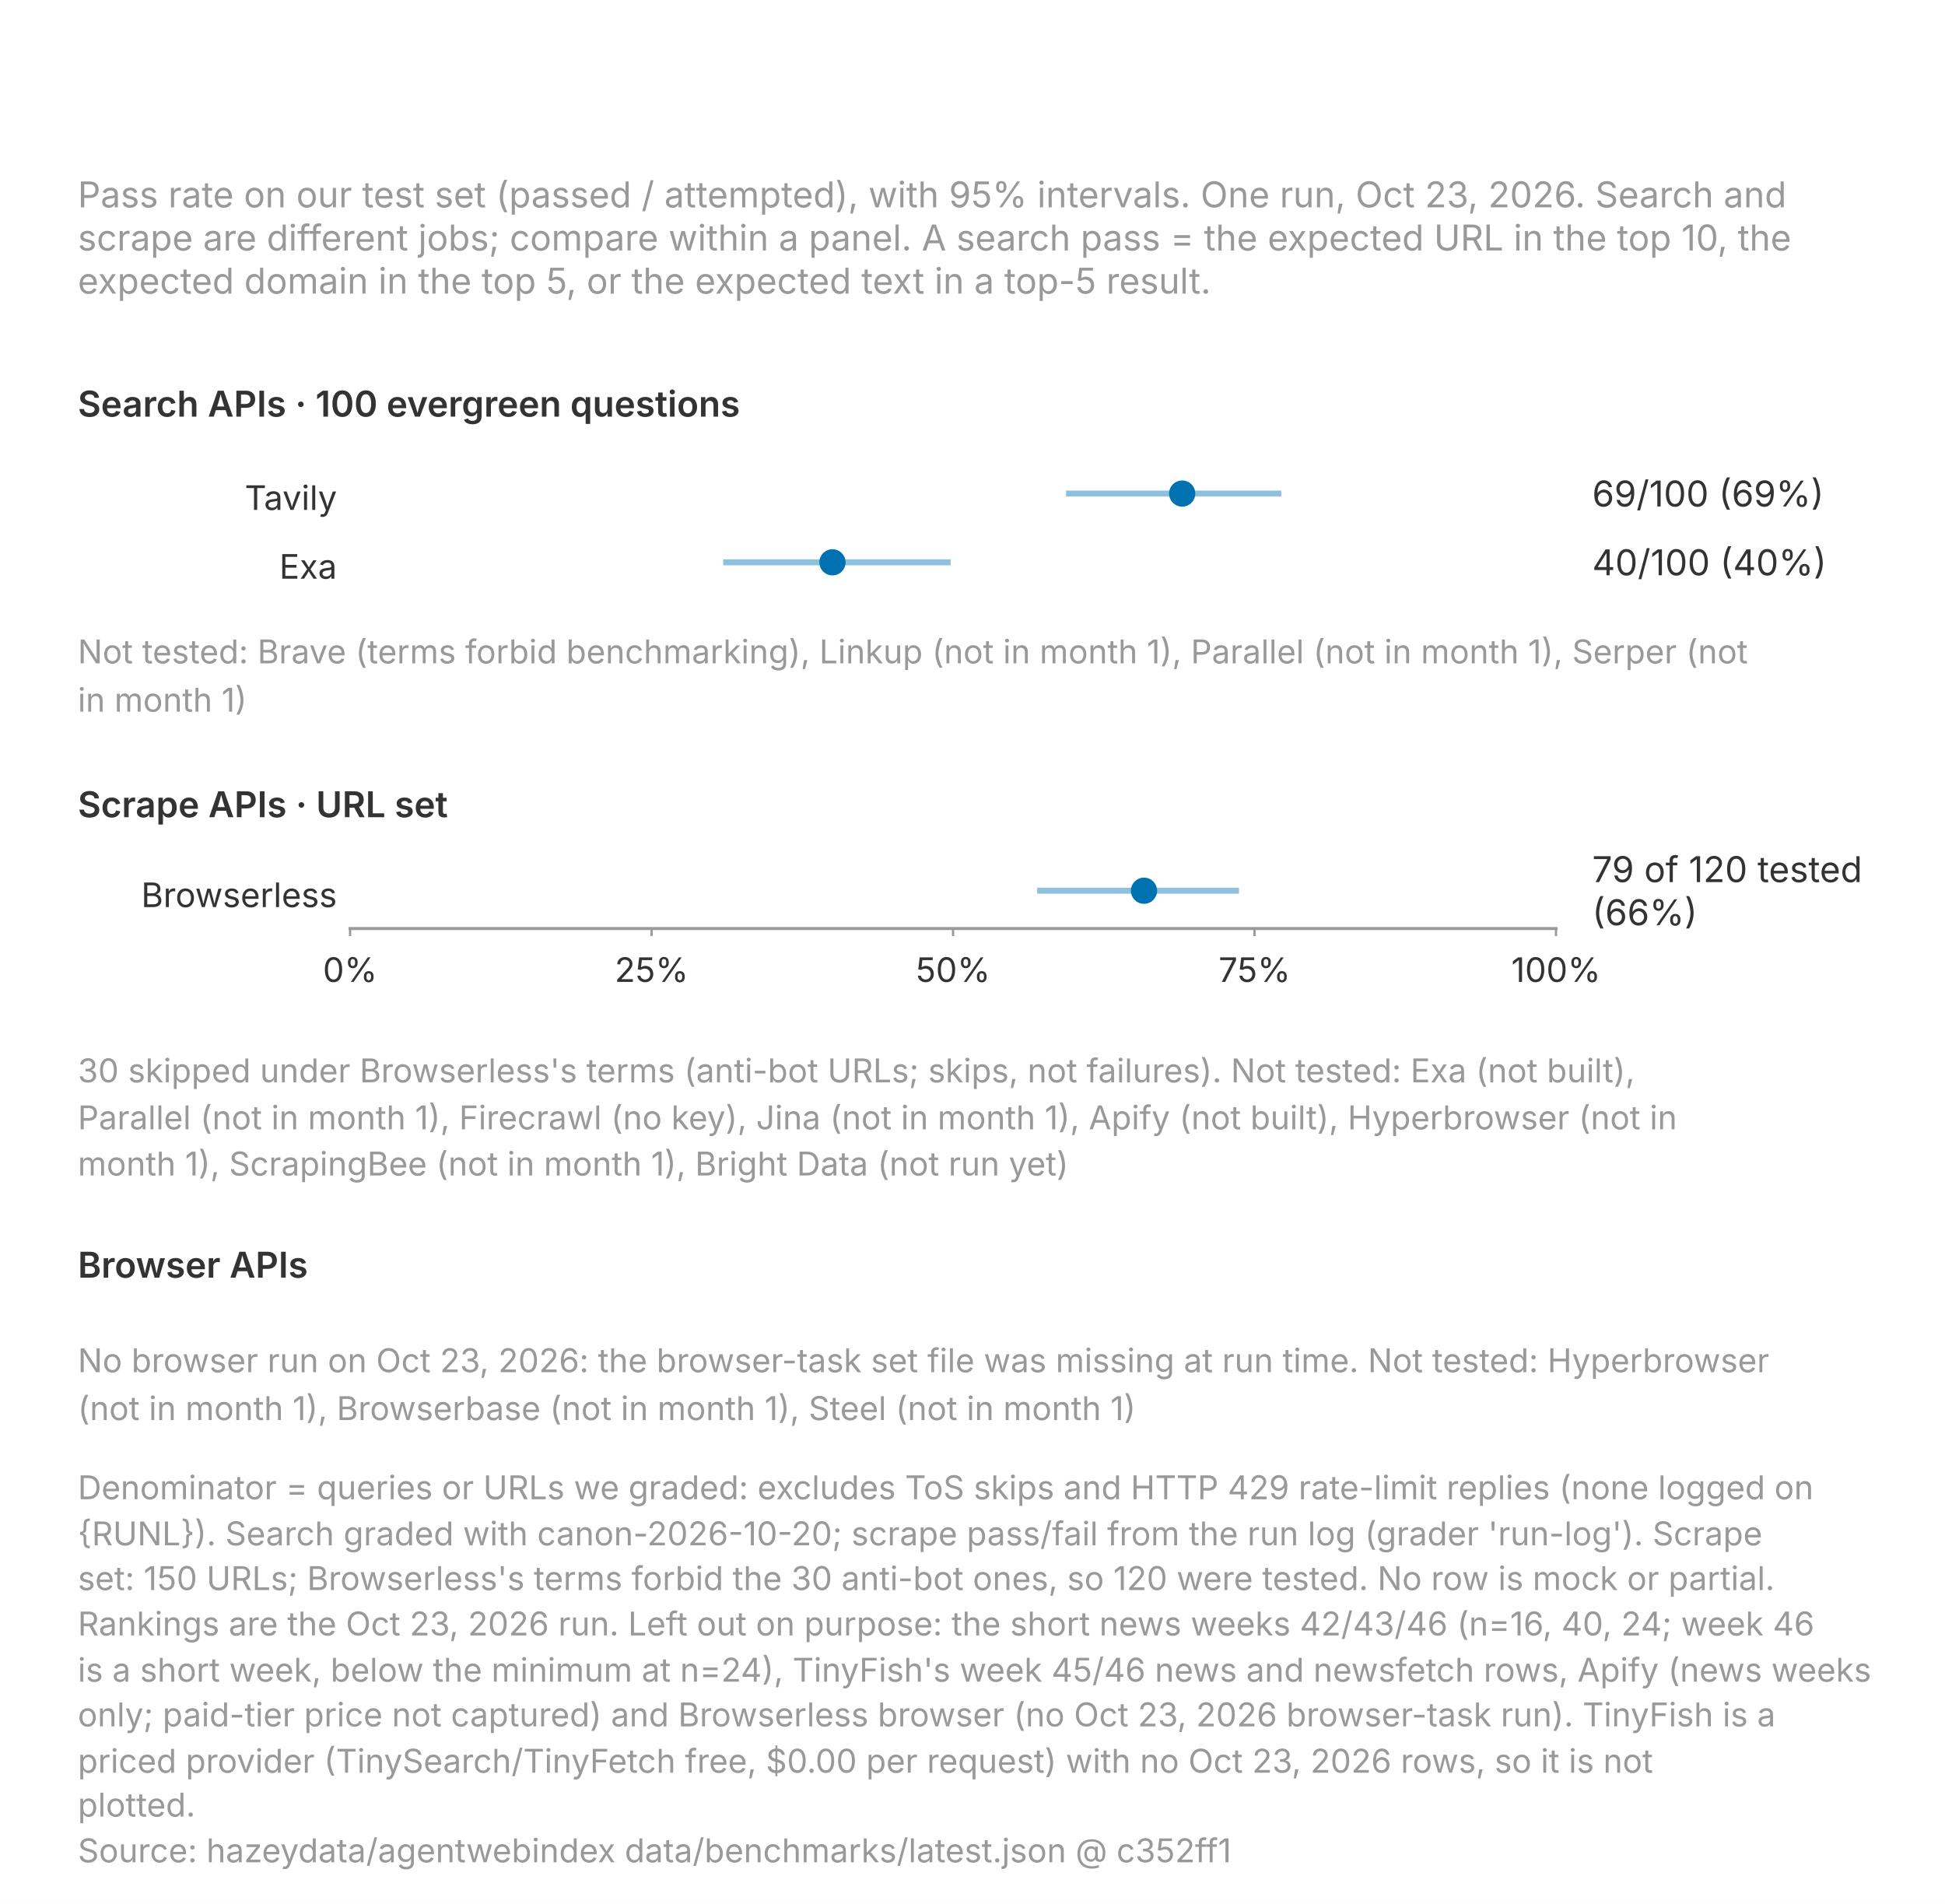
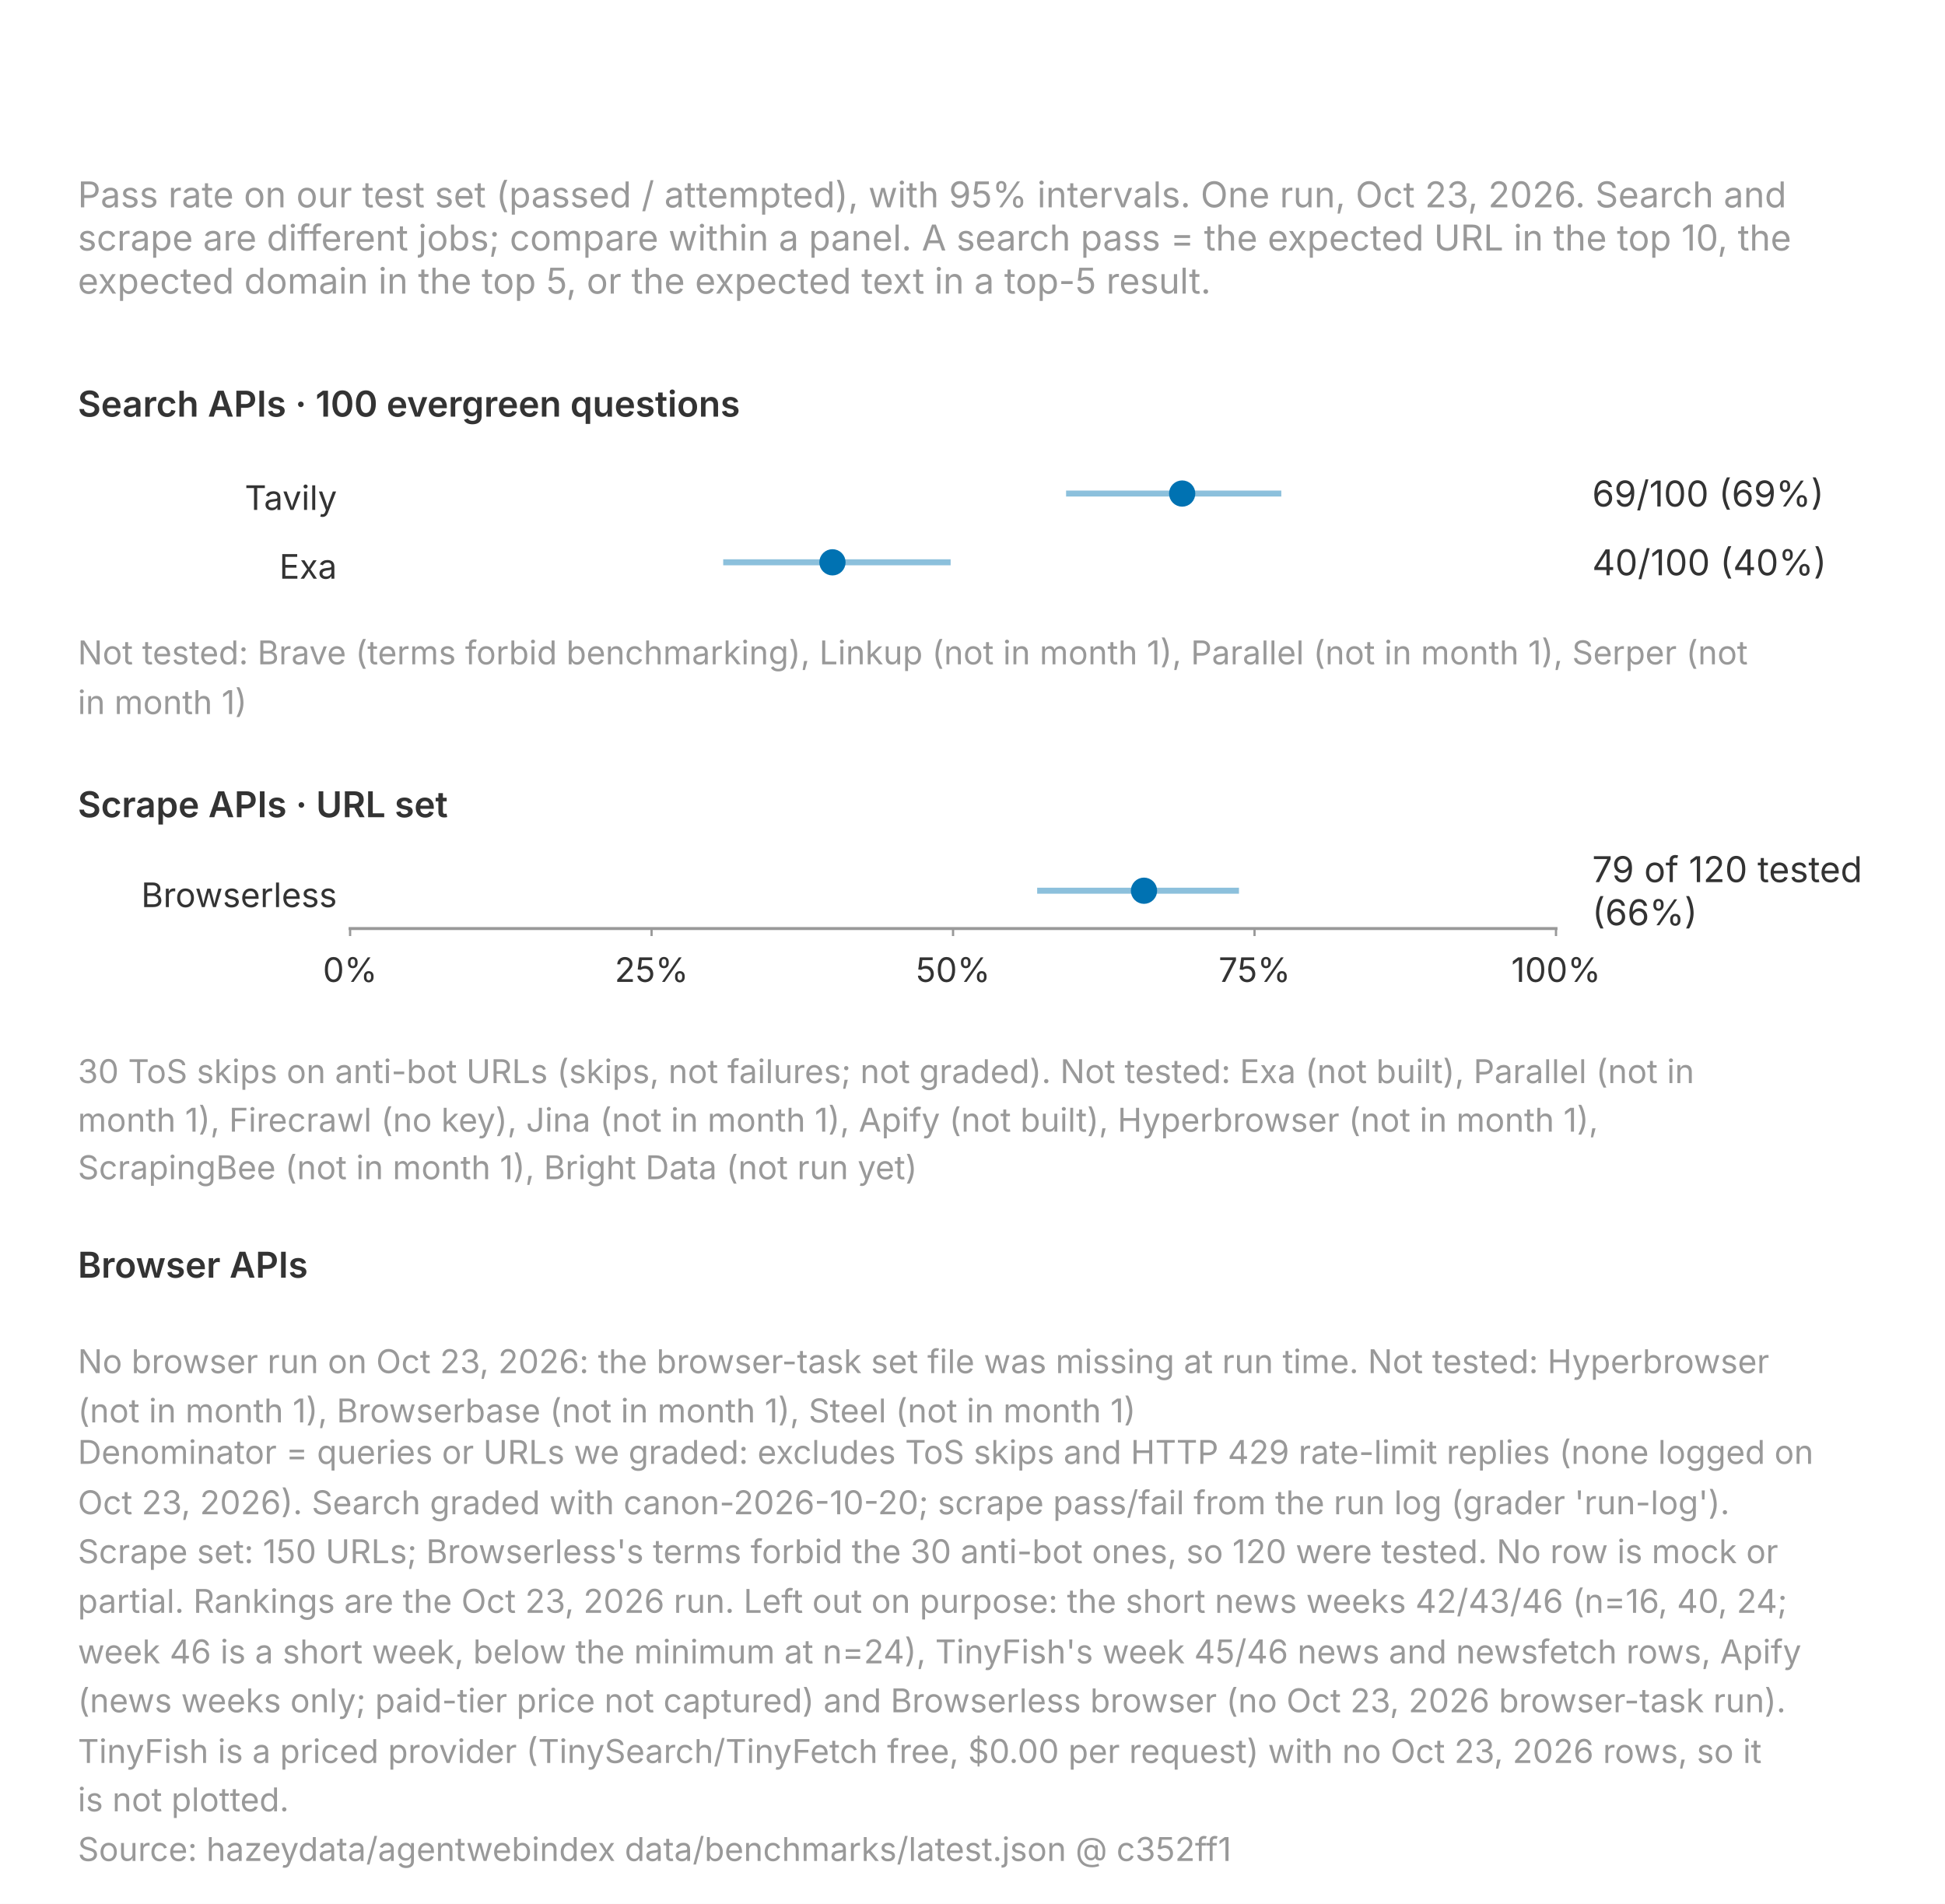
<svg xmlns="http://www.w3.org/2000/svg" xmlns:xlink="http://www.w3.org/1999/xlink" role="img" aria-label="Tavily passed 69% of our 100 evergreen checks, Exa 40%; Browserless passed 66% of 120 scrape checks" width="518.4pt" height="507.364pt" viewBox="0 0 518.4 507.364" version="1.1">
  <defs>
    <style type="text/css">*{stroke-linejoin: round; stroke-linecap: butt}</style>
  </defs>
  <g id="figure_1">
    <g id="patch_1">
      <path d="M 0 507.364  L 518.4 507.364  L 518.4 0  L 0 0  z " style="fill: #ffffff" />
    </g>
    <g id="axes_1">
      <g id="patch_2">
        <path d="M 93.312 160.852  L 414.72 160.852  L 414.72 120.532  L 93.312 120.532  z " style="fill: #ffffff" />
      </g>
      <g id="matplotlib.axis_1">
        <g id="xtick_1">
          <g id="line2d_1" />
        </g>
        <g id="xtick_2">
          <g id="line2d_2" />
        </g>
        <g id="xtick_3">
          <g id="line2d_3" />
        </g>
        <g id="xtick_4">
          <g id="line2d_4" />
        </g>
        <g id="xtick_5">
          <g id="line2d_5" />
        </g>
      </g>
      <g id="matplotlib.axis_2">
        <g id="ytick_1">
          <g id="line2d_6" />
          <g id="text_1">
            <text style="font-size: 9px; font-family: 'Inter', sans-serif; text-anchor: end; fill: #333333" x="89.812" y="154.216" transform="rotate(-0 89.812 154.2155)">Exa</text>
          </g>
        </g>
        <g id="ytick_2">
          <g id="line2d_7" />
          <g id="text_2">
            <text style="font-size: 9px; font-family: 'Inter', sans-serif; text-anchor: end; fill: #333333" x="89.812" y="135.888" transform="rotate(-0 89.812 135.8882)">Tavily</text>
          </g>
        </g>
      </g>
      <g id="wilson-ci">
-         <path d="M 284.144 131.529  L 341.505 131.529  " clip-path="url(#pc8e49aef70)" style="fill: none; stroke: #8cc0dc; stroke-width: 1.6" />
+         <path d="M 284.144 131.529  L 341.505 131.529  " clip-path="url(#p028ceb6cd4)" style="fill: none; stroke: #8cc0dc; stroke-width: 1.6" />
      </g>
      <g id="wilson-ci">
-         <path d="M 192.756 149.856  L 253.373 149.856  " clip-path="url(#pc8e49aef70)" style="fill: none; stroke: #8cc0dc; stroke-width: 1.6" />
+         <path d="M 192.756 149.856  L 253.373 149.856  " clip-path="url(#p028ceb6cd4)" style="fill: none; stroke: #8cc0dc; stroke-width: 1.6" />
      </g>
      <g id="line2d_8">
        <defs>
-           <path id="m4be2cff681" d="M 0 3  C 0.796 3 1.559 2.684 2.121 2.121  C 2.684 1.559 3 0.796 3 0  C 3 -0.796 2.684 -1.559 2.121 -2.121  C 1.559 -2.684 0.796 -3 0 -3  C -0.796 -3 -1.559 -2.684 -2.121 -2.121  C -2.684 -1.559 -3 -0.796 -3 0  C -3 0.796 -2.684 1.559 -2.121 2.121  C -1.559 2.684 -0.796 3 0 3  z " style="stroke: #0072b2" />
+           <path id="me335a53514" d="M 0 3  C 0.796 3 1.559 2.684 2.121 2.121  C 2.684 1.559 3 0.796 3 0  C 3 -0.796 2.684 -1.559 2.121 -2.121  C 1.559 -2.684 0.796 -3 0 -3  C -0.796 -3 -1.559 -2.684 -2.121 -2.121  C -2.684 -1.559 -3 -0.796 -3 0  C -3 0.796 -2.684 1.559 -2.121 2.121  C -1.559 2.684 -0.796 3 0 3  z " style="stroke: #0072b2" />
        </defs>
-         <g clip-path="url(#pc8e49aef70)">
-           <use xlink:href="#m4be2cff681" x="315.084" y="131.529" style="fill: #0072b2; stroke: #0072b2" />
+         <g clip-path="url(#p028ceb6cd4)">
+           <use xlink:href="#me335a53514" x="315.084" y="131.529" style="fill: #0072b2; stroke: #0072b2" />
        </g>
      </g>
      <g id="text_3">
        <text style="font-size: 9.5px; font-family: 'Inter', sans-serif; text-anchor: start; fill: #333333" x="424.362" y="134.985" transform="rotate(-0 424.3622 134.9847)">69/100 (69%)</text>
      </g>
      <g id="line2d_9">
-         <g clip-path="url(#pc8e49aef70)">
-           <use xlink:href="#m4be2cff681" x="221.875" y="149.856" style="fill: #0072b2; stroke: #0072b2" />
+         <g clip-path="url(#p028ceb6cd4)">
+           <use xlink:href="#me335a53514" x="221.875" y="149.856" style="fill: #0072b2; stroke: #0072b2" />
        </g>
      </g>
      <g id="text_4">
        <text style="font-size: 9.5px; font-family: 'Inter', sans-serif; text-anchor: start; fill: #333333" x="424.362" y="153.312" transform="rotate(-0 424.3622 153.3119)">40/100 (40%)</text>
      </g>
    </g>
    <g id="axes_2">
      <g id="patch_3">
        <path d="M 93.312 247.455  L 414.72 247.455  L 414.72 227.295  L 93.312 227.295  z " style="fill: #ffffff" />
      </g>
      <g id="matplotlib.axis_3">
        <g id="xtick_6">
          <g id="line2d_10">
            <defs>
-               <path id="m56d0b44ca7" d="M 0 0  L 0 2  " style="stroke: #999999; stroke-width: 0.6" />
+               <path id="m76393abd0a" d="M 0 0  L 0 2  " style="stroke: #999999; stroke-width: 0.6" />
            </defs>
            <g>
-               <use xlink:href="#m56d0b44ca7" x="93.312" y="247.455" style="fill: #999999; stroke: #999999; stroke-width: 0.6" />
+               <use xlink:href="#m76393abd0a" x="93.312" y="247.455" style="fill: #999999; stroke: #999999; stroke-width: 0.6" />
            </g>
          </g>
          <g id="text_5">
            <text style="font-size: 9px; font-family: 'Inter', sans-serif; text-anchor: middle; fill: #333333" x="93.312" y="261.674" transform="rotate(-0 93.312 261.6737)">0%</text>
          </g>
        </g>
        <g id="xtick_7">
          <g id="line2d_11">
            <g>
-               <use xlink:href="#m56d0b44ca7" x="173.664" y="247.455" style="fill: #999999; stroke: #999999; stroke-width: 0.6" />
+               <use xlink:href="#m76393abd0a" x="173.664" y="247.455" style="fill: #999999; stroke: #999999; stroke-width: 0.6" />
            </g>
          </g>
          <g id="text_6">
            <text style="font-size: 9px; font-family: 'Inter', sans-serif; text-anchor: middle; fill: #333333" x="173.664" y="261.674" transform="rotate(-0 173.664 261.6737)">25%</text>
          </g>
        </g>
        <g id="xtick_8">
          <g id="line2d_12">
            <g>
-               <use xlink:href="#m56d0b44ca7" x="254.016" y="247.455" style="fill: #999999; stroke: #999999; stroke-width: 0.6" />
+               <use xlink:href="#m76393abd0a" x="254.016" y="247.455" style="fill: #999999; stroke: #999999; stroke-width: 0.6" />
            </g>
          </g>
          <g id="text_7">
            <text style="font-size: 9px; font-family: 'Inter', sans-serif; text-anchor: middle; fill: #333333" x="254.016" y="261.674" transform="rotate(-0 254.016 261.6737)">50%</text>
          </g>
        </g>
        <g id="xtick_9">
          <g id="line2d_13">
            <g>
-               <use xlink:href="#m56d0b44ca7" x="334.368" y="247.455" style="fill: #999999; stroke: #999999; stroke-width: 0.6" />
+               <use xlink:href="#m76393abd0a" x="334.368" y="247.455" style="fill: #999999; stroke: #999999; stroke-width: 0.6" />
            </g>
          </g>
          <g id="text_8">
            <text style="font-size: 9px; font-family: 'Inter', sans-serif; text-anchor: middle; fill: #333333" x="334.368" y="261.674" transform="rotate(-0 334.368 261.6737)">75%</text>
          </g>
        </g>
        <g id="xtick_10">
          <g id="line2d_14">
            <g>
-               <use xlink:href="#m56d0b44ca7" x="414.72" y="247.455" style="fill: #999999; stroke: #999999; stroke-width: 0.6" />
+               <use xlink:href="#m76393abd0a" x="414.72" y="247.455" style="fill: #999999; stroke: #999999; stroke-width: 0.6" />
            </g>
          </g>
          <g id="text_9">
            <text style="font-size: 9px; font-family: 'Inter', sans-serif; text-anchor: middle; fill: #333333" x="414.72" y="261.674" transform="rotate(-0 414.72 261.6737)">100%</text>
          </g>
        </g>
      </g>
      <g id="matplotlib.axis_4">
        <g id="ytick_3">
          <g id="line2d_15" />
          <g id="text_10">
            <text style="font-size: 9px; font-family: 'Inter', sans-serif; text-anchor: end; fill: #333333" x="89.812" y="241.734" transform="rotate(-0 89.812 241.7344)">Browserless</text>
          </g>
        </g>
      </g>
      <g id="wilson-ci">
-         <path d="M 276.433 237.375  L 330.221 237.375  " clip-path="url(#p21bc166fff)" style="fill: none; stroke: #8cc0dc; stroke-width: 1.6" />
+         <path d="M 276.433 237.375  L 330.221 237.375  " clip-path="url(#p67cda0fc07)" style="fill: none; stroke: #8cc0dc; stroke-width: 1.6" />
      </g>
      <g id="patch_4">
        <path d="M 93.312 247.455  L 414.72 247.455  " style="fill: none; stroke: #999999; stroke-width: 0.8; stroke-linejoin: miter; stroke-linecap: square" />
      </g>
      <g id="line2d_16">
-         <g clip-path="url(#p21bc166fff)">
-           <use xlink:href="#m4be2cff681" x="304.906" y="237.375" style="fill: #0072b2; stroke: #0072b2" />
+         <g clip-path="url(#p67cda0fc07)">
+           <use xlink:href="#me335a53514" x="304.906" y="237.375" style="fill: #0072b2; stroke: #0072b2" />
        </g>
      </g>
      <g id="text_11">
        <text style="font-size: 9.5px; font-family: 'Inter', sans-serif; fill: #333333" transform="translate(424.3622 235.0835)">79 of 120 tested</text>
        <text style="font-size: 9.5px; font-family: 'Inter', sans-serif; fill: #333333" transform="translate(424.3622 246.5781)">(66%)</text>
      </g>
    </g>
    <g id="text_13">
      <text style="font-size: 9.5px; font-family: 'Inter', sans-serif; fill: #999999" transform="translate(20.736 55.26062)">Pass rate on our test set (passed / attempted), with 95% intervals. One run, Oct 23, 2026. Search and</text>
      <text style="font-size: 9.5px; font-family: 'Inter', sans-serif; fill: #999999" transform="translate(20.736 66.75525)">scrape are different jobs; compare within a panel. A search pass = the expected URL in the top 10, the</text>
      <text style="font-size: 9.5px; font-family: 'Inter', sans-serif; fill: #999999" transform="translate(20.736 78.24988)">expected domain in the top 5, or the expected text in a top-5 result.</text>
    </g>
    <g id="text_14">
      <text style="font-weight: 600; font-size: 9.5px; font-family: 'Inter', sans-serif; text-anchor: start; fill: #333333" x="20.736" y="111.028" transform="rotate(-0 20.736 111.0283)">Search APIs · 100 evergreen questions</text>
    </g>
    <g id="text_15">
-       <text style="font-size: 8.75px; font-family: 'Inter', sans-serif; fill: #999999" transform="translate(20.736 176.7826)">Not tested: Brave (terms forbid benchmarking), Linkup (not in month 1), Parallel (not in month 1), Serper (not</text>
-       <text style="font-size: 8.75px; font-family: 'Inter', sans-serif; fill: #999999" transform="translate(20.736 189.6574)">in month 1)</text>
+       <text style="font-size: 8.75px; font-family: 'Inter', sans-serif; fill: #999999" transform="translate(20.736 177.0394)">Not tested: Brave (terms forbid benchmarking), Linkup (not in month 1), Parallel (not in month 1), Serper (not</text>
+       <text style="font-size: 8.75px; font-family: 'Inter', sans-serif; fill: #999999" transform="translate(20.736 190.2929)">in month 1)</text>
    </g>
    <g id="text_16">
      <text style="font-weight: 600; font-size: 9.5px; font-family: 'Inter', sans-serif; text-anchor: start; fill: #333333" x="20.736" y="217.791" transform="rotate(-0 20.736 217.7908)">Scrape APIs · URL set</text>
    </g>
    <g id="text_17">
-       <text style="font-size: 8.75px; font-family: 'Inter', sans-serif; fill: #999999" transform="translate(20.736 288.4397)">30 skipped under Browserless's terms (anti-bot URLs; skips, not failures). Not tested: Exa (not built),</text>
-       <text style="font-size: 8.75px; font-family: 'Inter', sans-serif; fill: #999999" transform="translate(20.736 300.9599)">Parallel (not in month 1), Firecrawl (no key), Jina (not in month 1), Apify (not built), Hyperbrowser (not in</text>
-       <text style="font-size: 8.75px; font-family: 'Inter', sans-serif; fill: #999999" transform="translate(20.736 313.2683)">month 1), ScrapingBee (not in month 1), Bright Data (not run yet)</text>
+       <text style="font-size: 8.75px; font-family: 'Inter', sans-serif; fill: #999999" transform="translate(20.736 288.6409)">30 ToS skips on anti-bot URLs (skips, not failures; not graded). Not tested: Exa (not built), Parallel (not in</text>
+       <text style="font-size: 8.75px; font-family: 'Inter', sans-serif; fill: #999999" transform="translate(20.736 301.5806)">month 1), Firecrawl (no key), Jina (not in month 1), Apify (not built), Hyperbrowser (not in month 1),</text>
+       <text style="font-size: 8.75px; font-family: 'Inter', sans-serif; fill: #999999" transform="translate(20.736 314.251)">ScrapingBee (not in month 1), Bright Data (not run yet)</text>
    </g>
    <g id="text_18">
      <text style="font-weight: 600; font-size: 9.5px; font-family: 'Inter', sans-serif; text-anchor: start; fill: #333333" x="20.736" y="340.495" transform="rotate(-0 20.736 340.4946)">Browser APIs</text>
    </g>
    <g id="text_19">
-       <text style="font-size: 8.75px; font-family: 'Inter', sans-serif; fill: #999999" transform="translate(20.736 365.6898)">No browser run on Oct 23, 2026: the browser-task set file was missing at run time. Not tested: Hyperbrowser</text>
-       <text style="font-size: 8.75px; font-family: 'Inter', sans-serif; fill: #999999" transform="translate(20.736 378.4424)">(not in month 1), Browserbase (not in month 1), Steel (not in month 1)</text>
+       <text style="font-size: 8.75px; font-family: 'Inter', sans-serif; fill: #999999" transform="translate(20.736 365.9395)">No browser run on Oct 23, 2026: the browser-task set file was missing at run time. Not tested: Hyperbrowser</text>
+       <text style="font-size: 8.75px; font-family: 'Inter', sans-serif; fill: #999999" transform="translate(20.736 379.0673)">(not in month 1), Browserbase (not in month 1), Steel (not in month 1)</text>
    </g>
    <g id="text_20">
-       <text style="font-size: 8.75px; font-family: 'Inter', sans-serif; fill: #999999" transform="translate(20.736 399.5421)">Denominator = queries or URLs we graded: excludes ToS skips and HTTP 429 rate-limit replies (none logged on</text>
-       <text style="font-size: 8.75px; font-family: 'Inter', sans-serif; fill: #999999" transform="translate(20.736 411.8254)">{RUNL}). Search graded with canon-2026-10-20; scrape pass/fail from the run log (grader 'run-log'). Scrape</text>
-       <text style="font-size: 8.75px; font-family: 'Inter', sans-serif; fill: #999999" transform="translate(20.736 423.7469)">set: 150 URLs; Browserless's terms forbid the 30 anti-bot ones, so 120 were tested. No row is mock or partial.</text>
-       <text style="font-size: 8.75px; font-family: 'Inter', sans-serif; fill: #999999" transform="translate(20.736 435.8409)">Rankings are the Oct 23, 2026 run. Left out on purpose: the short news weeks 42/43/46 (n=16, 40, 24; week 46</text>
-       <text style="font-size: 8.75px; font-family: 'Inter', sans-serif; fill: #999999" transform="translate(20.736 448.1555)">is a short week, below the minimum at n=24), TinyFish's week 45/46 news and newsfetch rows, Apify (news weeks</text>
-       <text style="font-size: 8.75px; font-family: 'Inter', sans-serif; fill: #999999" transform="translate(20.736 460.0714)">only; paid-tier price not captured) and Browserless browser (no Oct 23, 2026 browser-task run). TinyFish is a</text>
-       <text style="font-size: 8.75px; font-family: 'Inter', sans-serif; fill: #999999" transform="translate(20.736 472.4191)">priced provider (TinySearch/TinyFetch free, $0.00 per request) with no Oct 23, 2026 rows, so it is not</text>
-       <text style="font-size: 8.75px; font-family: 'Inter', sans-serif; fill: #999999" transform="translate(20.736 484.1081)">plotted.</text>
-       <text style="font-size: 8.75px; font-family: 'Inter', sans-serif; fill: #999999" transform="translate(20.736 496.2977)">Source: hazeydata/agentwebindex data/benchmarks/latest.json @ c352ff1</text>
+       <text style="font-size: 8.75px; font-family: 'Inter', sans-serif; fill: #999999" transform="translate(20.736 390.1088)">Denominator = queries or URLs we graded: excludes ToS skips and HTTP 429 rate-limit replies (none logged on</text>
+       <text style="font-size: 8.75px; font-family: 'Inter', sans-serif; fill: #999999" transform="translate(20.736 403.5437)">Oct 23, 2026). Search graded with canon-2026-10-20; scrape pass/fail from the run log (grader 'run-log').</text>
+       <text style="font-size: 8.75px; font-family: 'Inter', sans-serif; fill: #999999" transform="translate(20.736 416.5828)">Scrape set: 150 URLs; Browserless's terms forbid the 30 anti-bot ones, so 120 were tested. No row is mock or</text>
+       <text style="font-size: 8.75px; font-family: 'Inter', sans-serif; fill: #999999" transform="translate(20.736 429.8106)">partial. Rankings are the Oct 23, 2026 run. Left out on purpose: the short news weeks 42/43/46 (n=16, 40, 24;</text>
+       <text style="font-size: 8.75px; font-family: 'Inter', sans-serif; fill: #999999" transform="translate(20.736 443.2797)">week 46 is a short week, below the minimum at n=24), TinyFish's week 45/46 news and newsfetch rows, Apify</text>
+       <text style="font-size: 8.75px; font-family: 'Inter', sans-serif; fill: #999999" transform="translate(20.736 456.3127)">(news weeks only; paid-tier price not captured) and Browserless browser (no Oct 23, 2026 browser-task run).</text>
+       <text style="font-size: 8.75px; font-family: 'Inter', sans-serif; fill: #999999" transform="translate(20.736 469.818)">TinyFish is a priced provider (TinySearch/TinyFetch free, $0.00 per request) with no Oct 23, 2026 rows, so it</text>
+       <text style="font-size: 8.75px; font-family: 'Inter', sans-serif; fill: #999999" transform="translate(20.736 482.7075)">is not plotted.</text>
+       <text style="font-size: 8.75px; font-family: 'Inter', sans-serif; fill: #999999" transform="translate(20.736 495.9353)">Source: hazeydata/agentwebindex data/benchmarks/latest.json @ c352ff1</text>
    </g>
  </g>
  <defs>
-     <clipPath id="pc8e49aef70">
+     <clipPath id="p028ceb6cd4">
      <rect x="93.312" y="120.532" width="321.408" height="40.32" />
    </clipPath>
-     <clipPath id="p21bc166fff">
+     <clipPath id="p67cda0fc07">
      <rect x="93.312" y="227.295" width="321.408" height="20.16" />
    </clipPath>
  </defs>
</svg>
